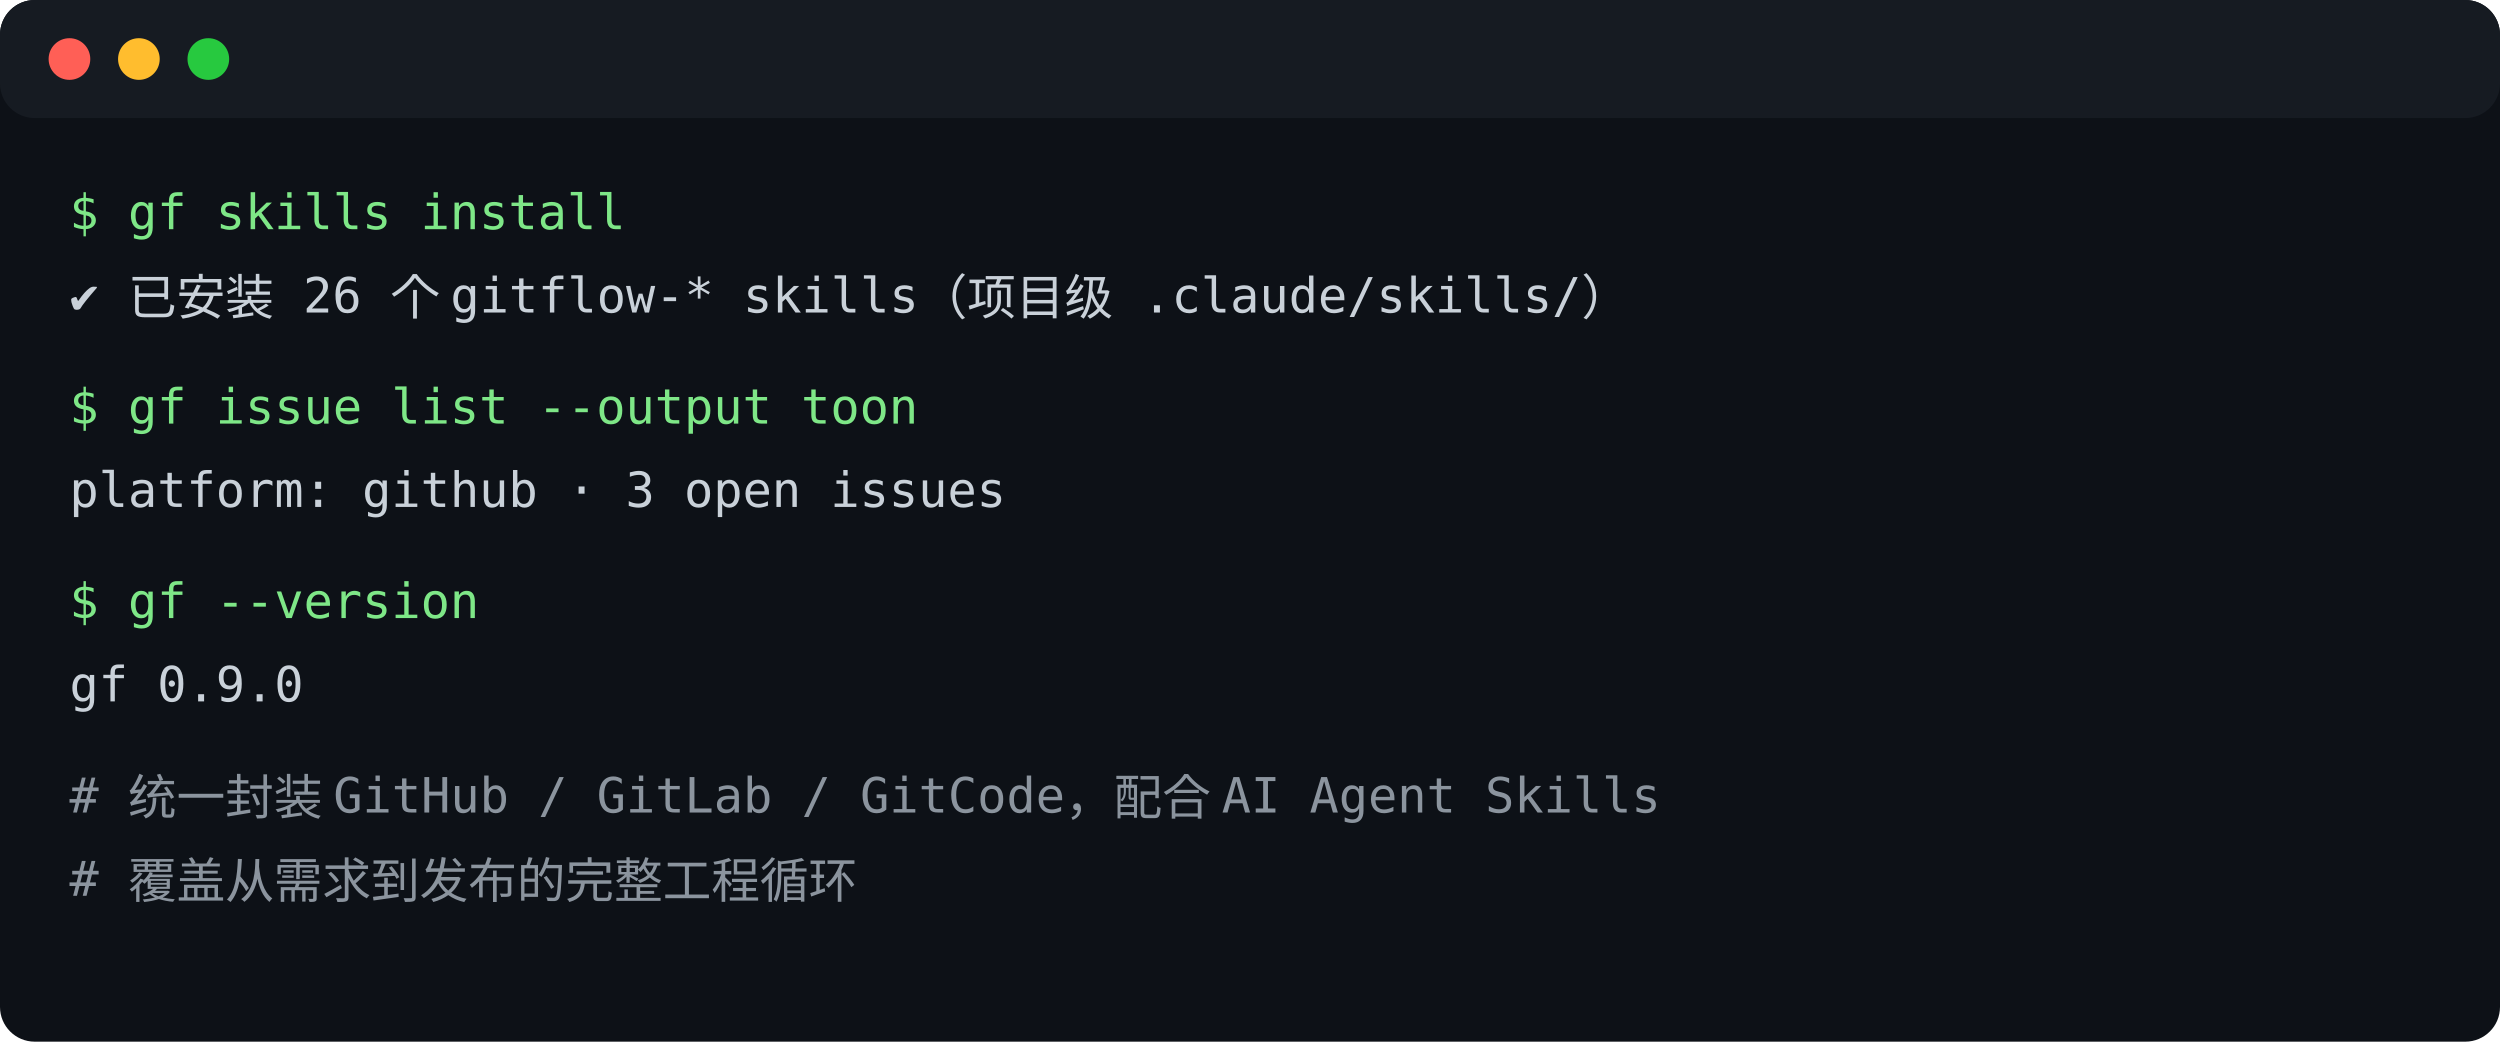
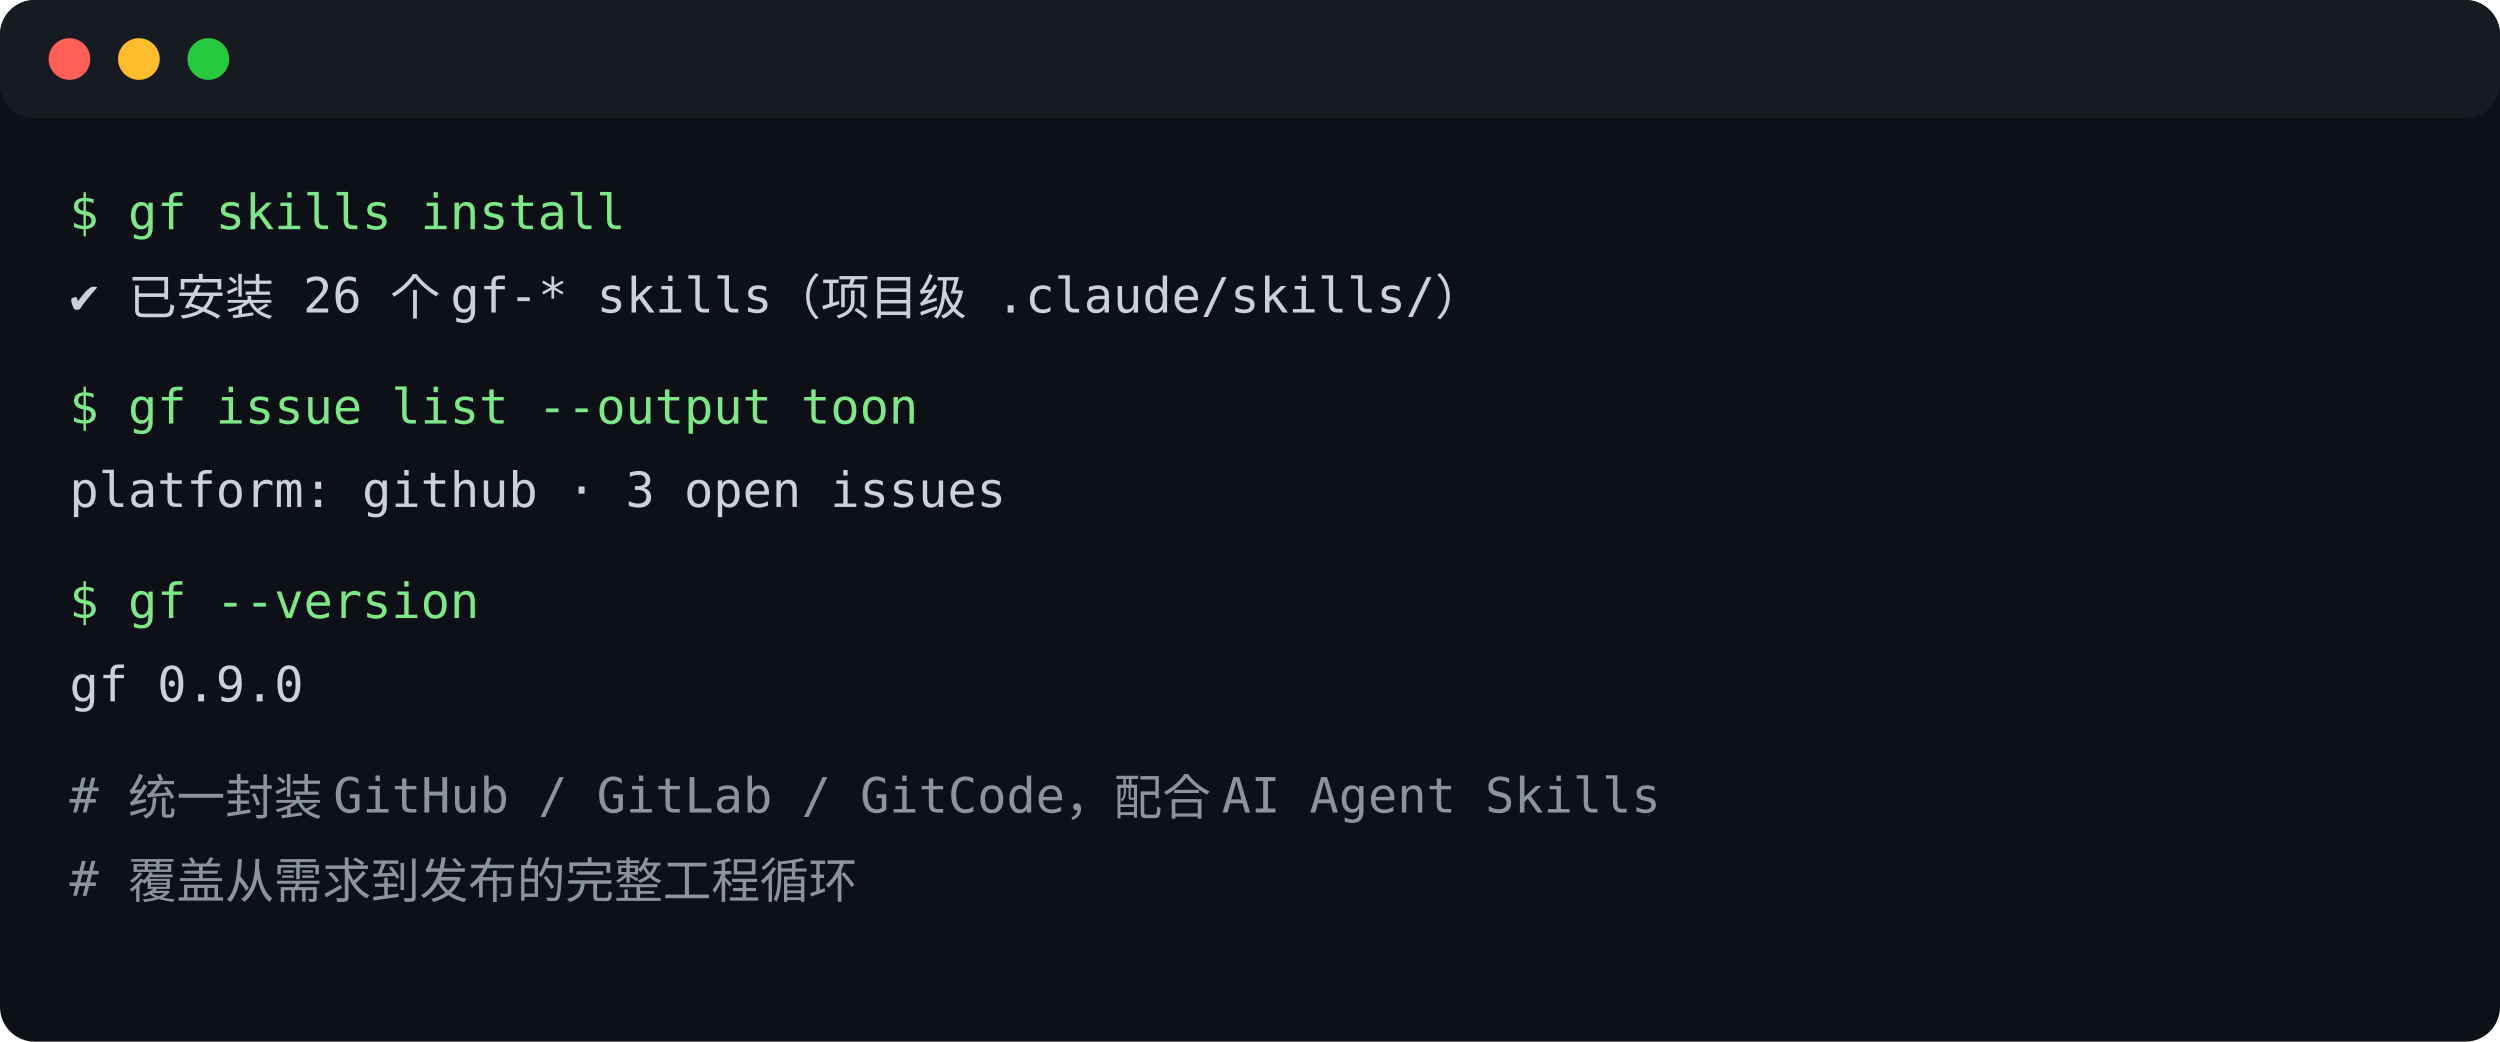
<svg xmlns="http://www.w3.org/2000/svg" width="720" height="300" viewBox="0 0 720 300" font-family="Menlo, Consolas, monospace" font-size="14">
  <rect width="720" height="300" rx="10" fill="#0d1117" />
  <rect width="720" height="34" rx="10" fill="#161b22" />
  <circle cx="20" cy="17" r="6" fill="#ff5f56" />
  <circle cx="40" cy="17" r="6" fill="#ffbd2e" />
  <circle cx="60" cy="17" r="6" fill="#27c93f" />
  <text x="20" y="66" fill="#7ee787">$ gf skills install</text>
-   <text x="20" y="90" fill="#c9d1d9">✔ 已安装 26 个 gitflow-* skills（项目级 .claude/skills/）</text>
+   <text x="20" y="90" fill="#c9d1d9">✔ 已安装 26 个 gf-* skills（项目级 .claude/skills/）</text>
  <text x="20" y="122" fill="#7ee787">$ gf issue list --output toon</text>
  <text x="20" y="146" fill="#c9d1d9">platform: github · 3 open issues</text>
  <text x="20" y="178" fill="#7ee787">$ gf --version</text>
  <text x="20" y="202" fill="#c9d1d9">gf 0.9.0</text>
  <text x="20" y="234" fill="#8b949e"># 统一封装 GitHub / GitLab / GitCode，配合 AI Agent Skills</text>
  <text x="20" y="258" fill="#8b949e"># 覆盖从需求到发布的完整工程循环</text>
</svg>
